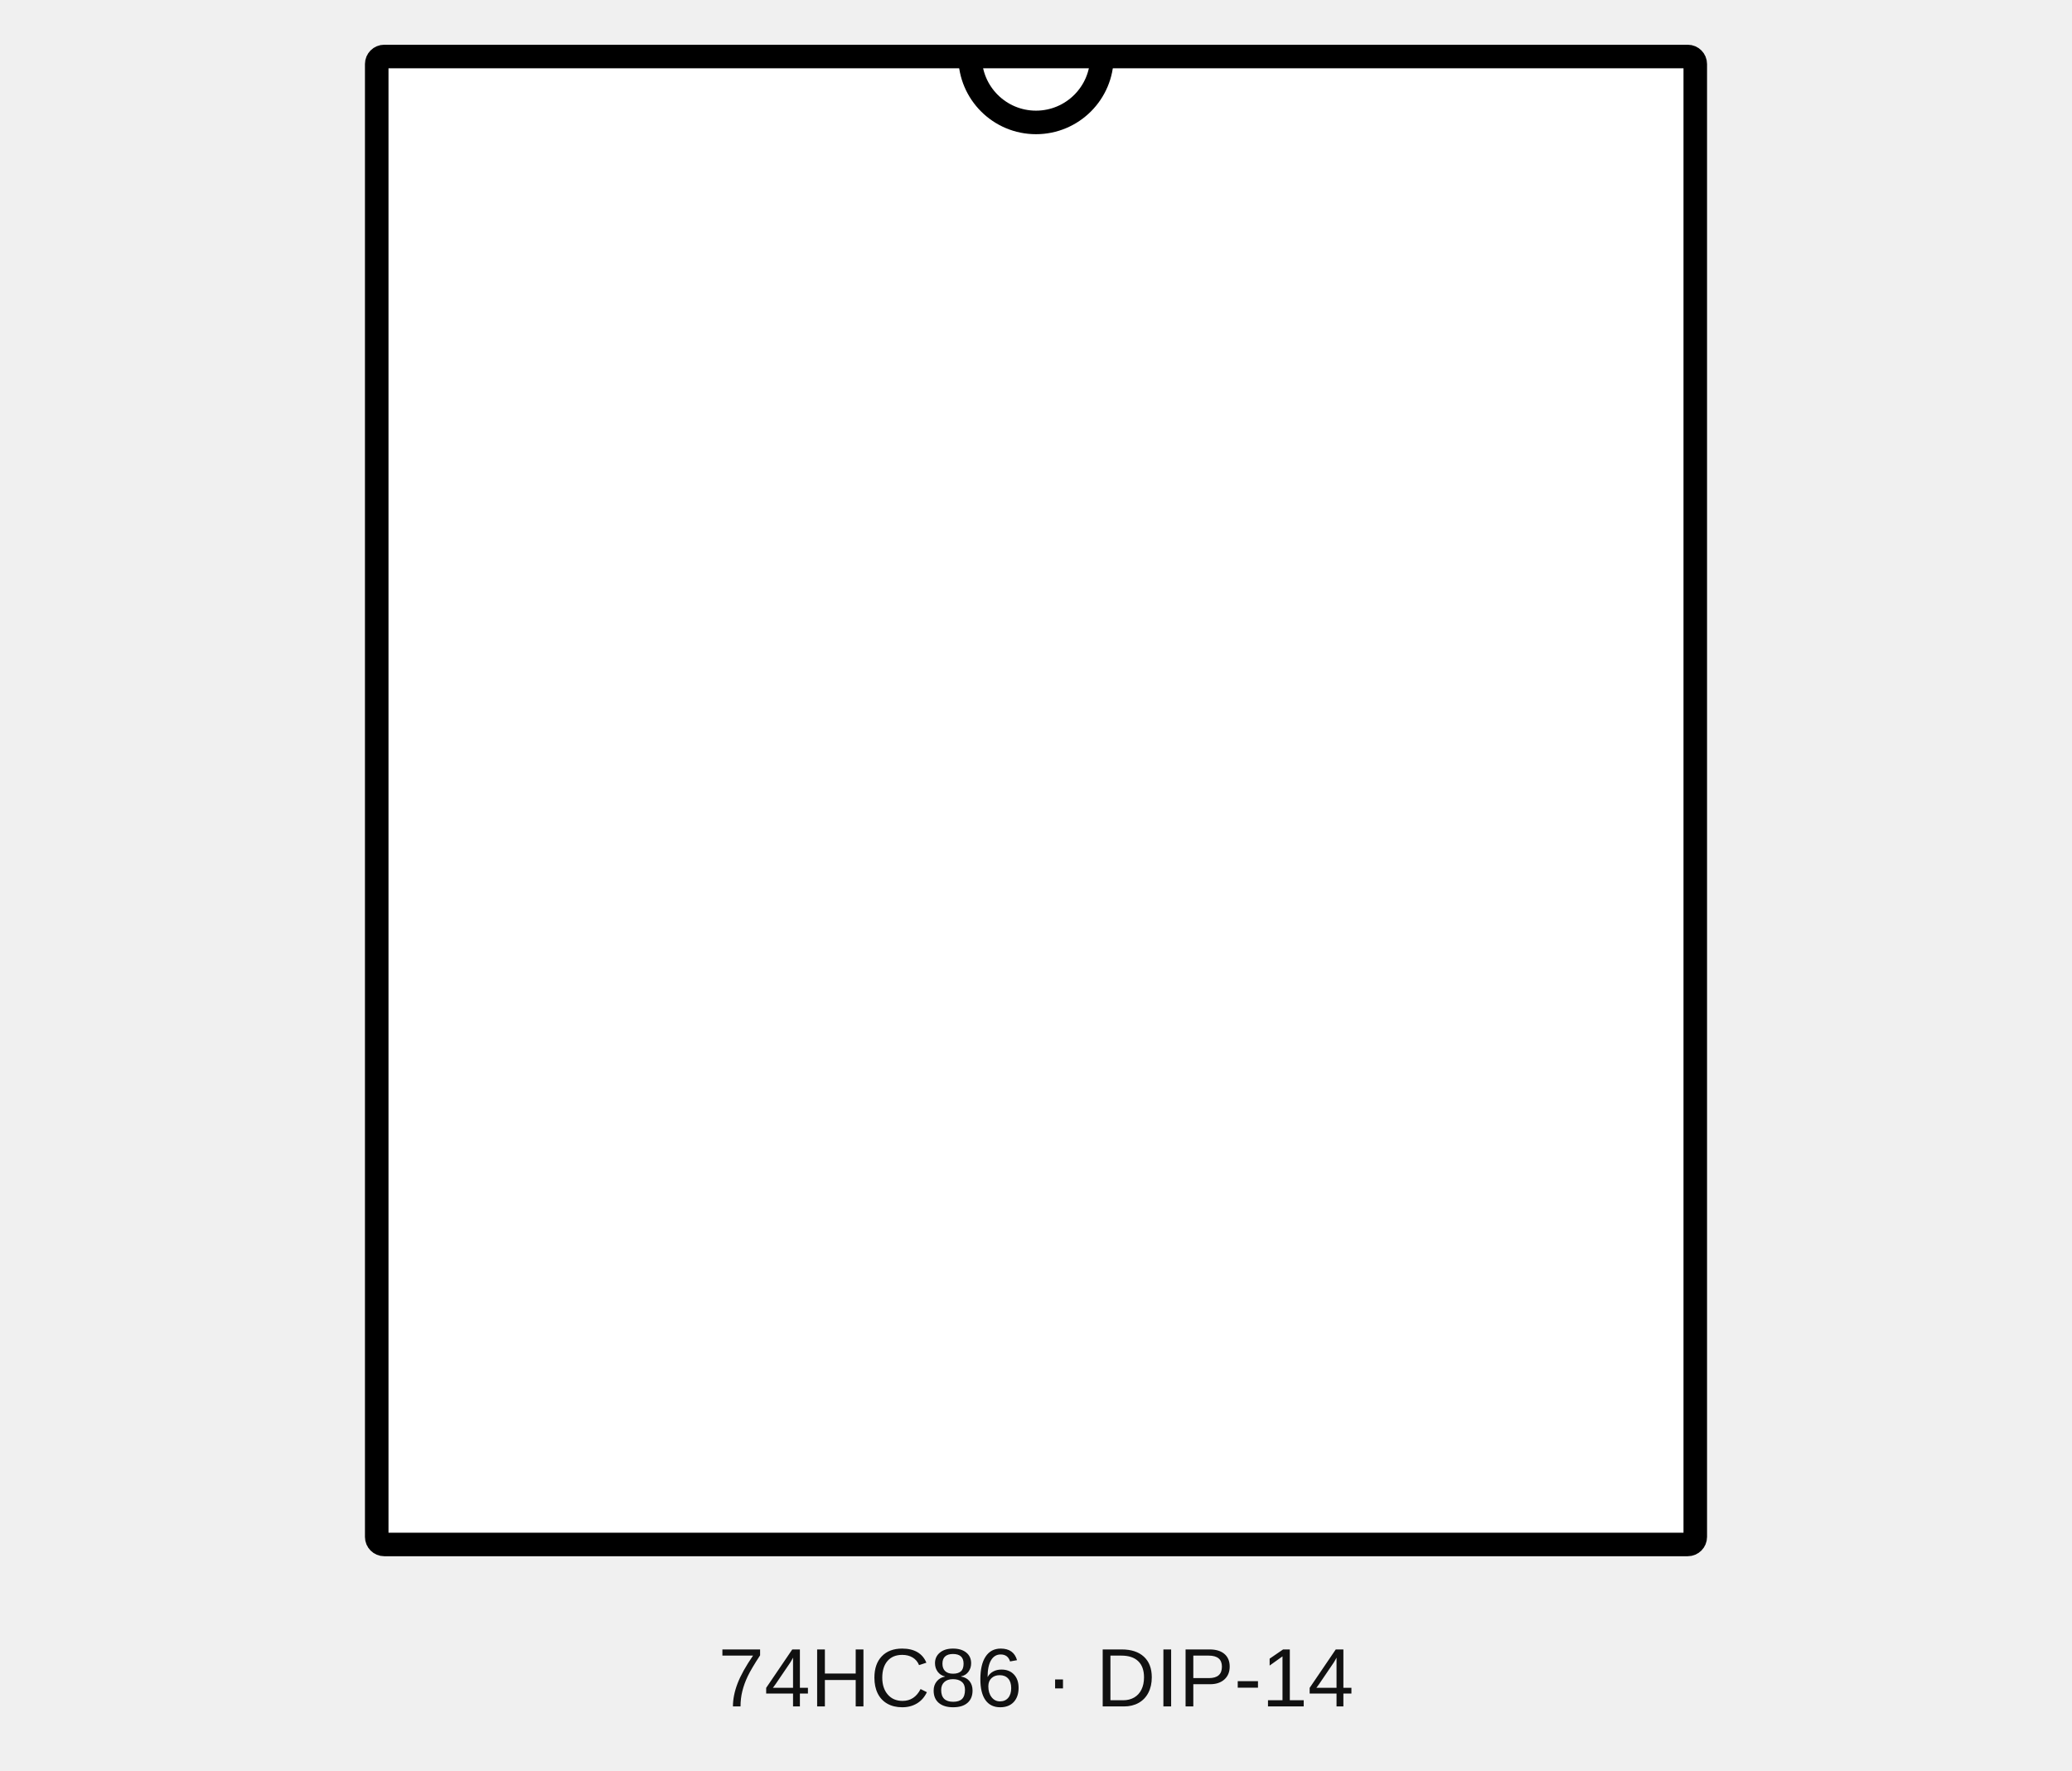
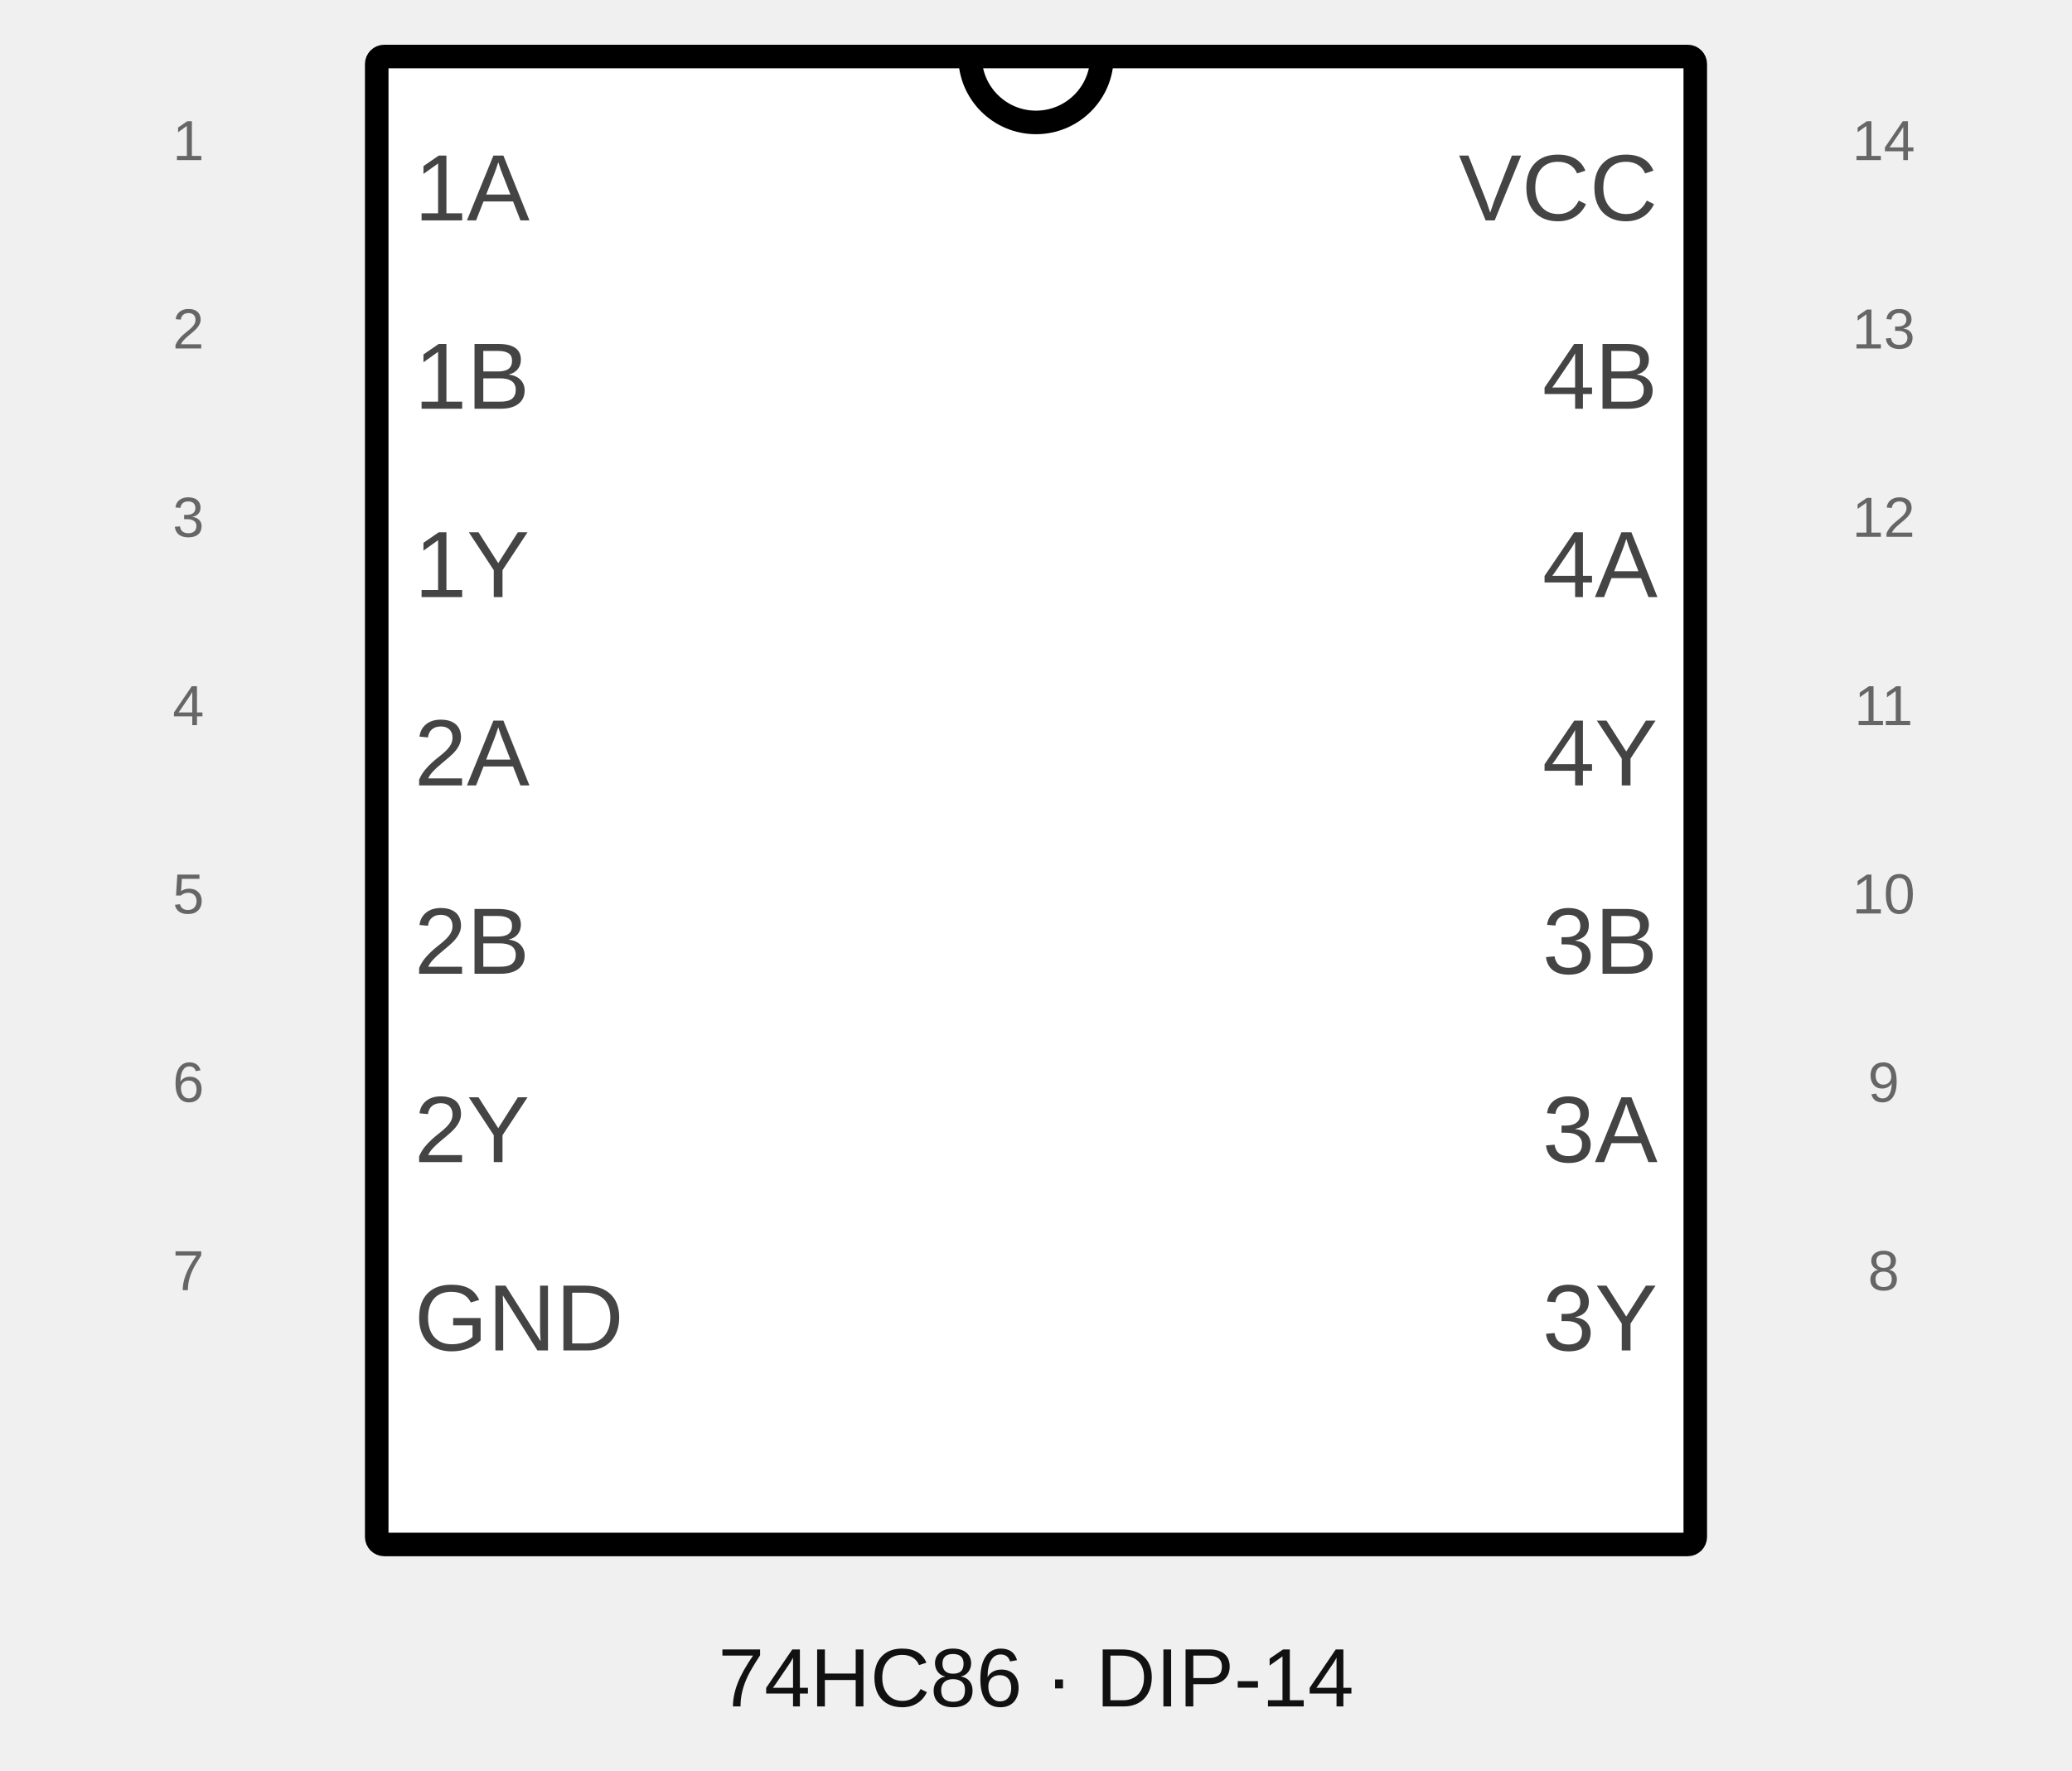
<svg xmlns="http://www.w3.org/2000/svg" viewBox="0 0 1100 940" role="img" aria-labelledby="title desc">
  <style>.body{fill:#fff;stroke:#000;stroke-width:12.5}.lead{stroke:#787878;stroke-width:9.72;stroke-linecap:round}.pin{fill:none;stroke:none}.name{font:50px "Droid Sans",Arial,sans-serif;fill:#444}.number{font:30px "Droid Sans",Arial,sans-serif;fill:#666}.title{font:44px "Droid Sans",Arial,sans-serif;fill:#111}</style>
  <text class="title" x="550" y="906" text-anchor="middle">74HC86 · DIP-14</text>
  <rect class="body" x="200" y="30" width="700" height="790" rx="4" />
  <path d="M515.0 30a35 35 0 0 0 70 0" fill="none" stroke="#000" stroke-width="12.5" />
+   <rect class="pin" id="connector0pin" data-pin-number="1" data-pin-name="1A" data-direction="input" x="5" y="95" width="195" height="10" />
+   <text class="name" x="220" y="117" text-anchor="start">1A</text>
+   <text class="number" x="100" y="85" text-anchor="middle">1</text>
+   <rect class="pin" id="connector1pin" data-pin-number="2" data-pin-name="1B" data-direction="input" x="5" y="195" width="195" height="10" />
+   <text class="name" x="220" y="217" text-anchor="start">1B</text>
+   <text class="number" x="100" y="185" text-anchor="middle">2</text>
+   <rect class="pin" id="connector2pin" data-pin-number="3" data-pin-name="1Y" data-direction="output" x="5" y="295" width="195" height="10" />
+   <text class="name" x="220" y="317" text-anchor="start">1Y</text>
+   <text class="number" x="100" y="285" text-anchor="middle">3</text>
+   <rect class="pin" id="connector3pin" data-pin-number="4" data-pin-name="2A" data-direction="input" x="5" y="395" width="195" height="10" />
+   <text class="name" x="220" y="417" text-anchor="start">2A</text>
+   <text class="number" x="100" y="385" text-anchor="middle">4</text>
+   <rect class="pin" id="connector4pin" data-pin-number="5" data-pin-name="2B" data-direction="input" x="5" y="495" width="195" height="10" />
+   <text class="name" x="220" y="517" text-anchor="start">2B</text>
+   <text class="number" x="100" y="485" text-anchor="middle">5</text>
+   <rect class="pin" id="connector5pin" data-pin-number="6" data-pin-name="2Y" data-direction="output" x="5" y="595" width="195" height="10" />
+   <text class="name" x="220" y="617" text-anchor="start">2Y</text>
+   <text class="number" x="100" y="585" text-anchor="middle">6</text>
+   <rect class="pin" id="connector6pin" data-pin-number="7" data-pin-name="GND" data-direction="power" x="5" y="695" width="195" height="10" />
+   <text class="name" x="220" y="717" text-anchor="start">GND</text>
+   <text class="number" x="100" y="685" text-anchor="middle">7</text>
+   <rect class="pin" id="connector7pin" data-pin-number="8" data-pin-name="3Y" data-direction="output" x="900" y="695" width="195" height="10" />
+   <text class="name" x="880" y="717" text-anchor="end">3Y</text>
+   <text class="number" x="1000" y="685" text-anchor="middle">8</text>
+   <rect class="pin" id="connector8pin" data-pin-number="9" data-pin-name="3A" data-direction="input" x="900" y="595" width="195" height="10" />
+   <text class="name" x="880" y="617" text-anchor="end">3A</text>
+   <text class="number" x="1000" y="585" text-anchor="middle">9</text>
+   <rect class="pin" id="connector9pin" data-pin-number="10" data-pin-name="3B" data-direction="input" x="900" y="495" width="195" height="10" />
+   <text class="name" x="880" y="517" text-anchor="end">3B</text>
+   <text class="number" x="1000" y="485" text-anchor="middle">10</text>
+   <rect class="pin" id="connector10pin" data-pin-number="11" data-pin-name="4Y" data-direction="output" x="900" y="395" width="195" height="10" />
+   <text class="name" x="880" y="417" text-anchor="end">4Y</text>
+   <text class="number" x="1000" y="385" text-anchor="middle">11</text>
+   <rect class="pin" id="connector11pin" data-pin-number="12" data-pin-name="4A" data-direction="input" x="900" y="295" width="195" height="10" />
+   <text class="name" x="880" y="317" text-anchor="end">4A</text>
+   <text class="number" x="1000" y="285" text-anchor="middle">12</text>
+   <rect class="pin" id="connector12pin" data-pin-number="13" data-pin-name="4B" data-direction="input" x="900" y="195" width="195" height="10" />
+   <text class="name" x="880" y="217" text-anchor="end">4B</text>
+   <text class="number" x="1000" y="185" text-anchor="middle">13</text>
+   <rect class="pin" id="connector13pin" data-pin-number="14" data-pin-name="VCC" data-direction="power" x="900" y="95" width="195" height="10" />
+   <text class="name" x="880" y="117" text-anchor="end">VCC</text>
+   <text class="number" x="1000" y="85" text-anchor="middle">14</text>
</svg>
